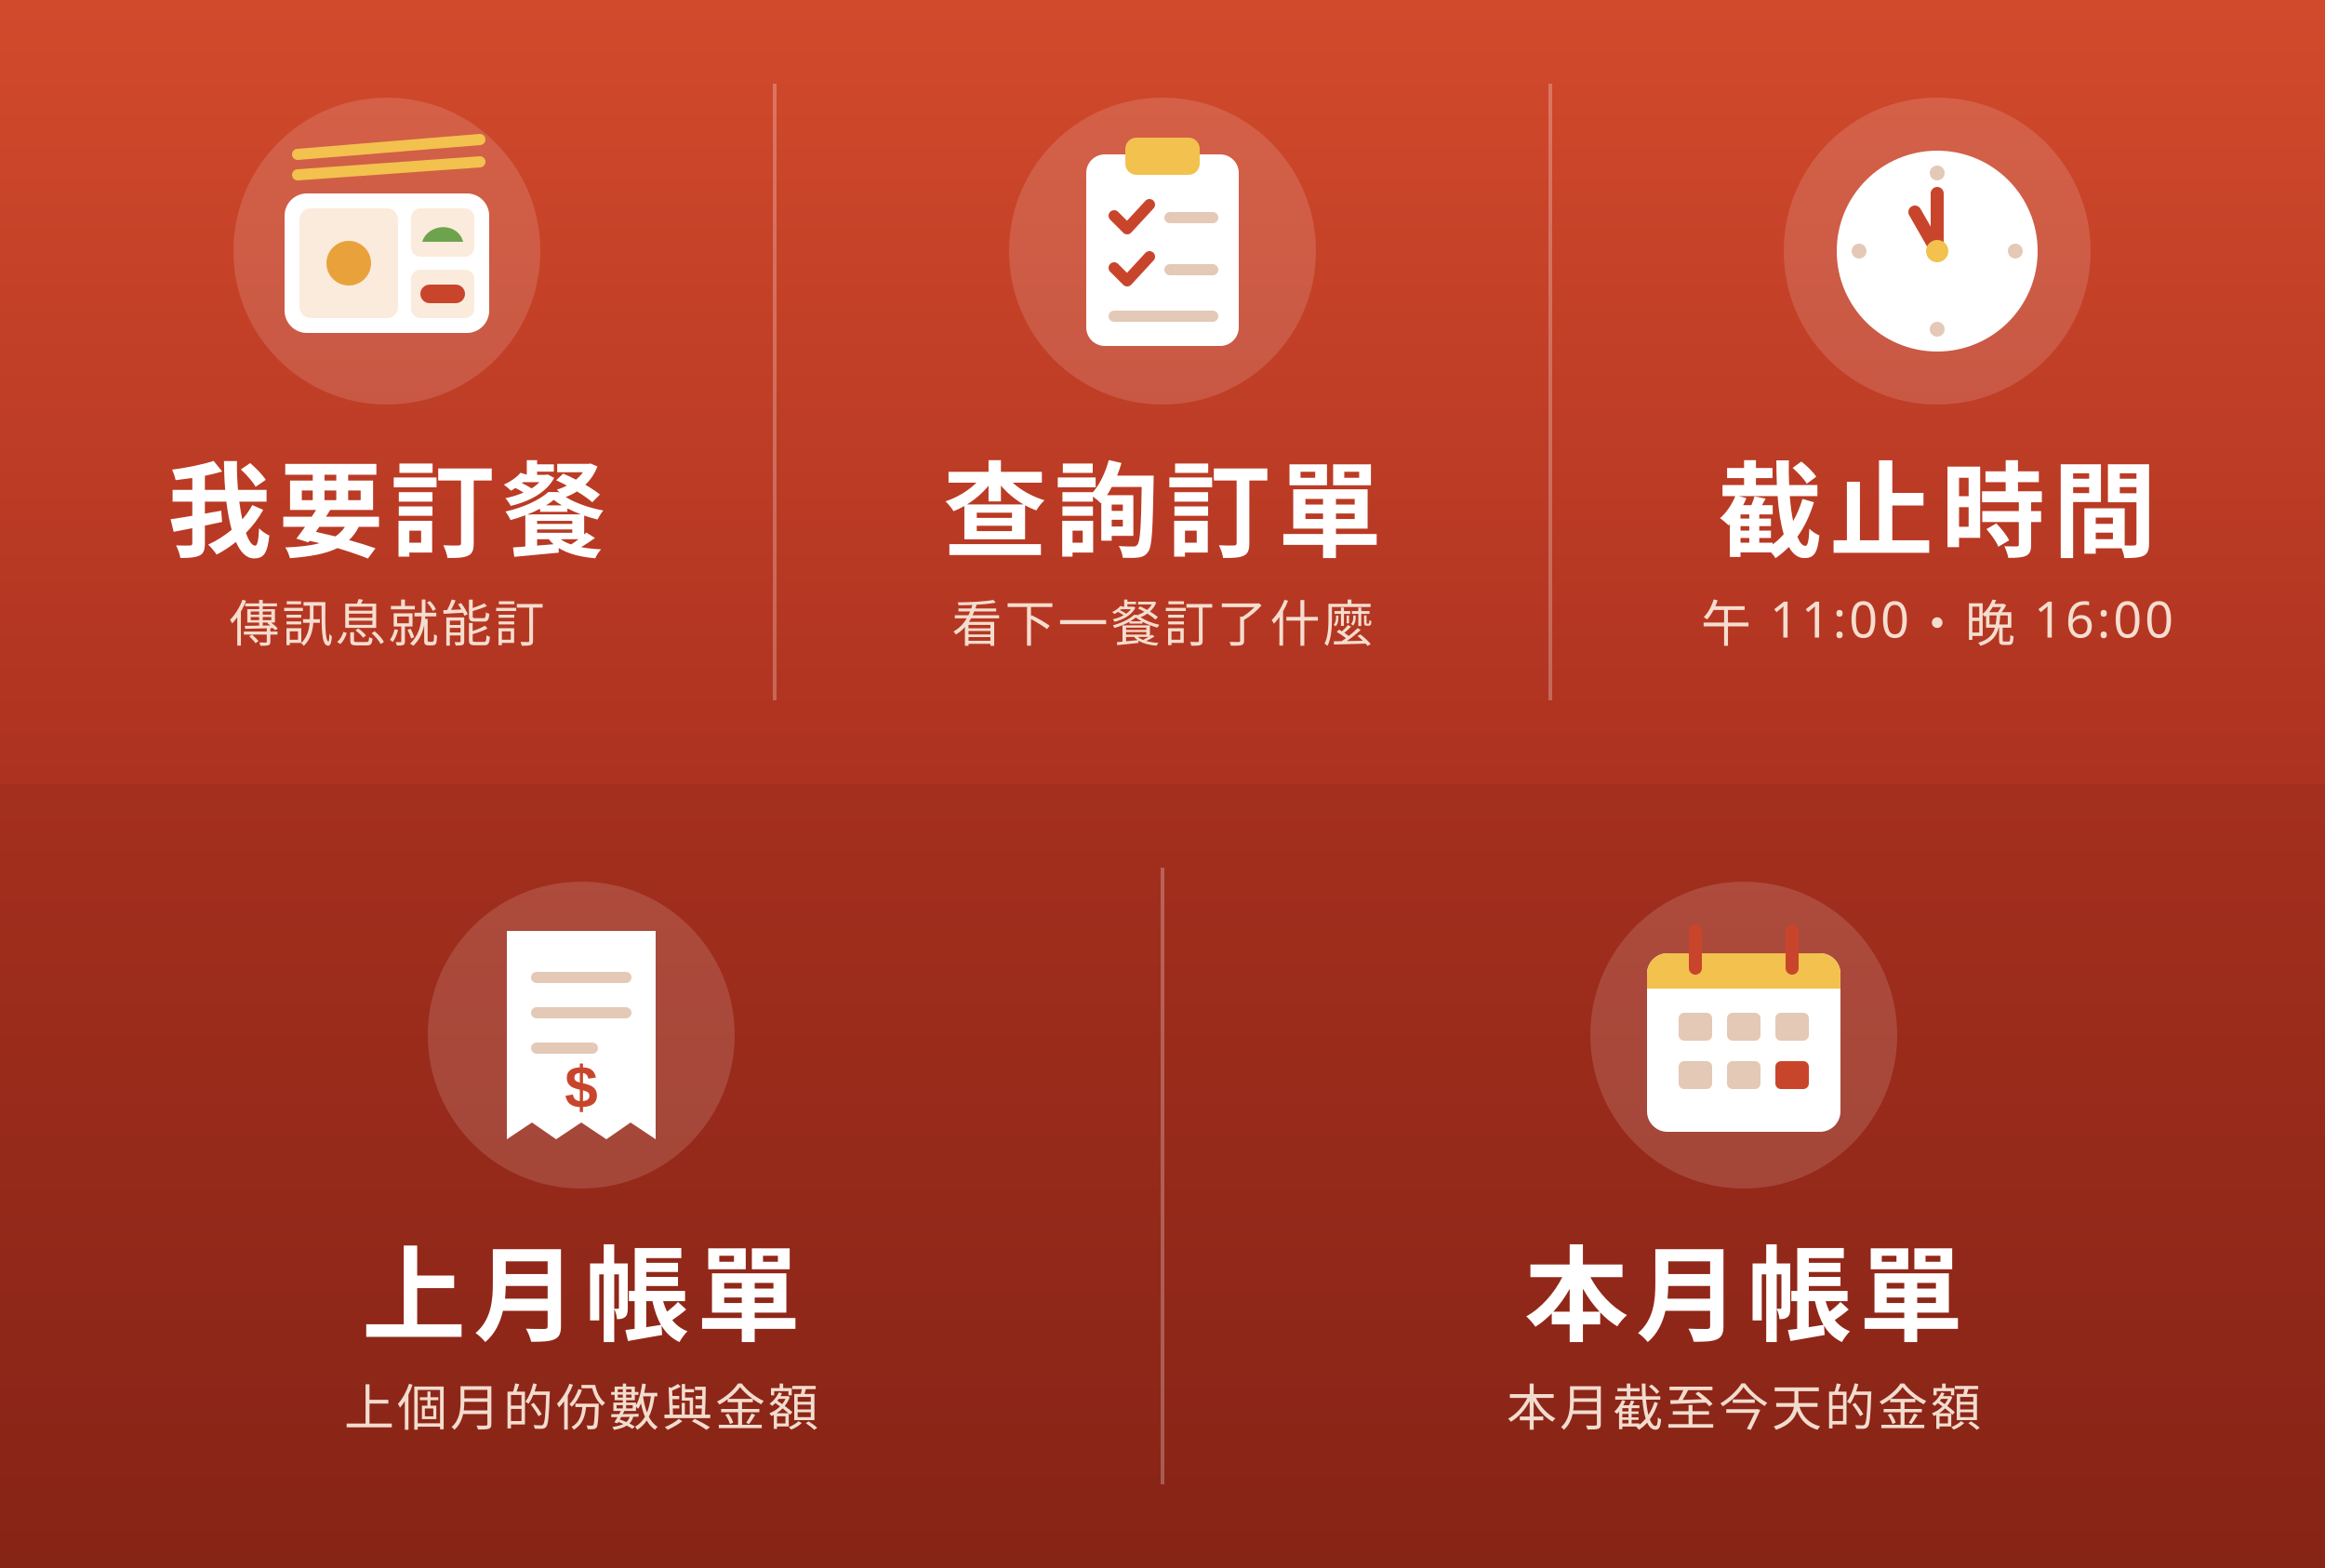
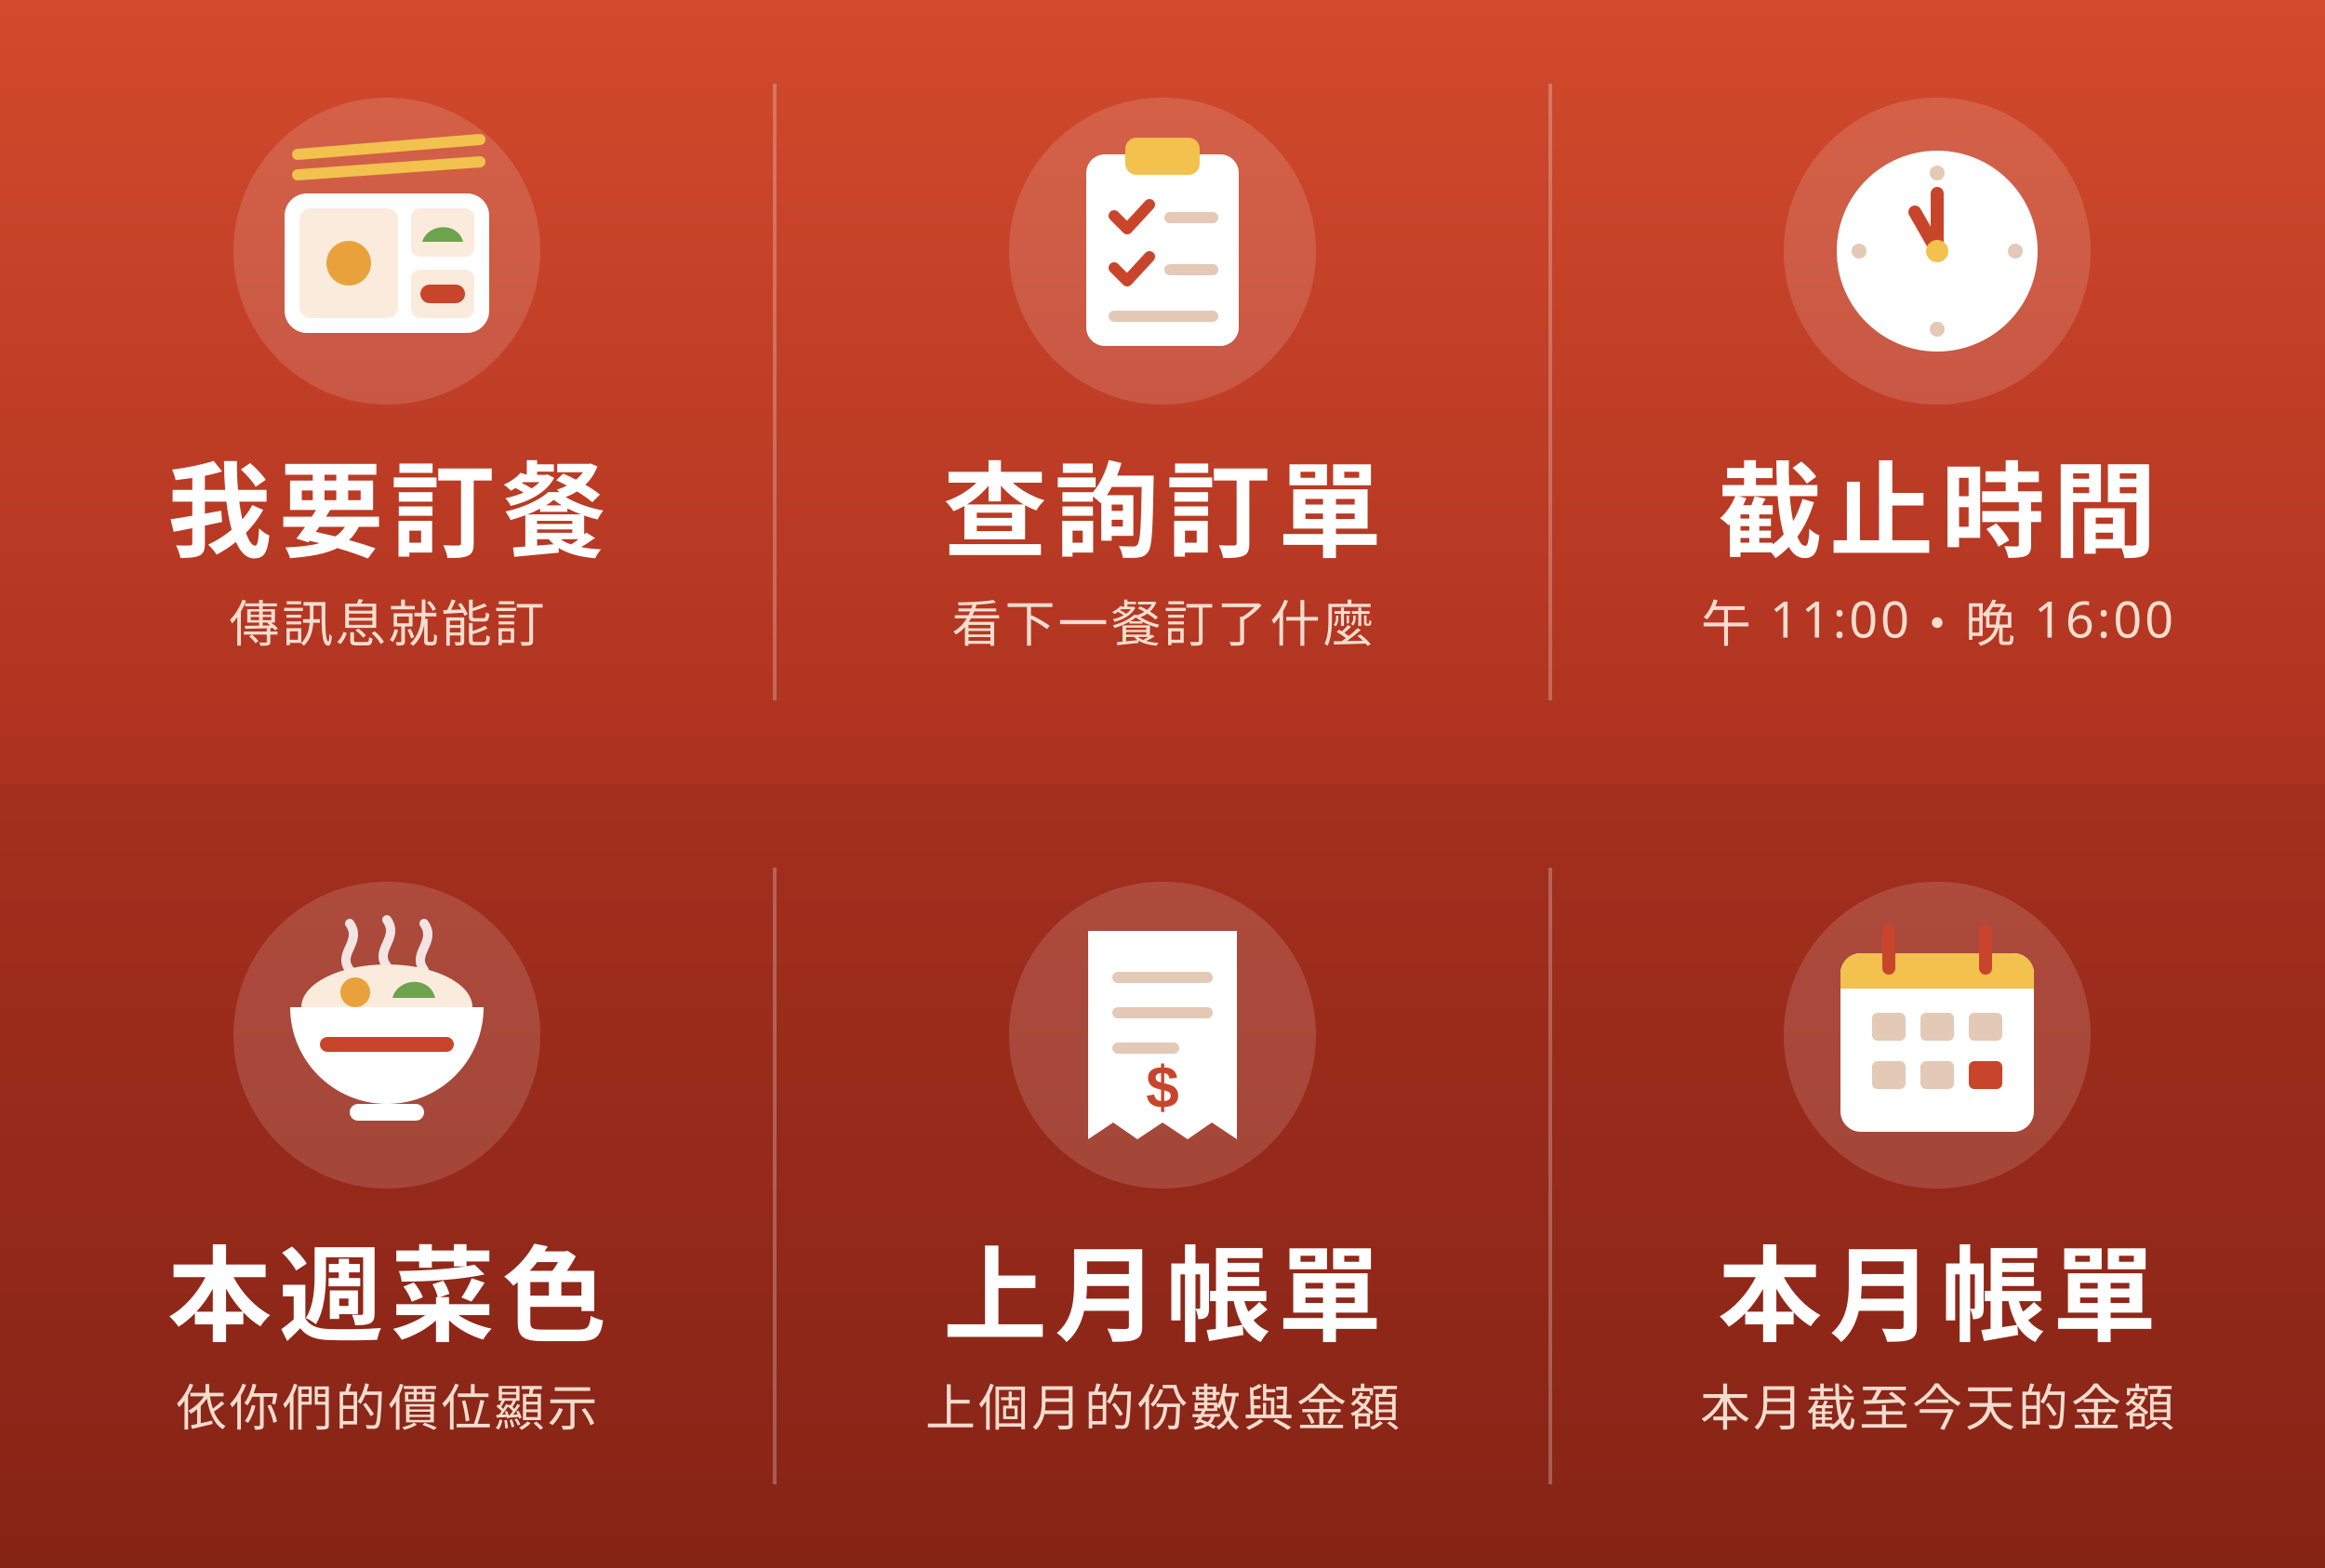
<svg xmlns="http://www.w3.org/2000/svg" width="2500" height="1686" viewBox="0 0 2500 1686">
  <defs>
    <linearGradient id="bg" x1="0" y1="0" x2="0" y2="1">
      <stop offset="0" stop-color="#D24A2C" />
      <stop offset="1" stop-color="#AD3220" />
    </linearGradient>
    <linearGradient id="bg2" x1="0" y1="0" x2="0" y2="1">
      <stop offset="0" stop-color="#A42F1E" />
      <stop offset="1" stop-color="#862416" />
    </linearGradient>
    <style>
      .label { font-family: "Microsoft JhengHei", "Noto Sans TC", sans-serif; font-weight: 700; font-size: 112px; fill: #FFFFFF; letter-spacing: 8px; }
      .note { font-family: "Microsoft JhengHei", "Noto Sans TC", sans-serif; font-weight: 400; font-size: 54px; fill: #FBEBDD; fill-opacity: 0.92; letter-spacing: 3px; }
    </style>
  </defs>
  <rect width="2500" height="843" fill="url(#bg)" />
  <rect y="843" width="2500" height="843" fill="url(#bg2)" />
  <g stroke="#FFFFFF" stroke-opacity="0.25" stroke-width="4">
    <line x1="833" y1="90" x2="833" y2="753" />
    <line x1="1667" y1="90" x2="1667" y2="753" />
-     <line x1="1250" y1="933" x2="1250" y2="1596" />
+     <line x1="833" y1="933" x2="833" y2="1596" />
+     <line x1="1667" y1="933" x2="1667" y2="1596" />
  </g>
  <g transform="translate(416 270)">
    <circle r="165" fill="#FFFFFF" fill-opacity="0.14" />
    <g stroke="#F2C14E" stroke-linecap="round" stroke-width="12">
      <line x1="-96" y1="-104" x2="100" y2="-120" />
      <line x1="-96" y1="-82" x2="100" y2="-96" />
    </g>
    <rect x="-110" y="-62" width="220" height="150" rx="24" fill="#FFFFFF" />
    <rect x="-94" y="-46" width="106" height="118" rx="12" fill="#FBEBDD" />
    <rect x="26" y="-46" width="68" height="52" rx="10" fill="#FBEBDD" />
    <rect x="26" y="20" width="68" height="52" rx="10" fill="#FBEBDD" />
    <circle cx="-41" cy="13" r="24" fill="#E9A23B" />
    <path d="M38 -10c6-20 38-22 44 0z" fill="#6DA34D" />
    <rect x="36" y="36" width="48" height="20" rx="10" fill="#C8452C" />
  </g>
  <text class="label" x="416" y="590" text-anchor="middle">我要訂餐</text>
  <text class="note" x="416" y="690" text-anchor="middle">傳訊息就能訂</text>
  <g transform="translate(1250 270)">
    <circle r="165" fill="#FFFFFF" fill-opacity="0.14" />
    <rect x="-82" y="-104" width="164" height="206" rx="20" fill="#FFFFFF" />
    <rect x="-40" y="-122" width="80" height="40" rx="12" fill="#F2C14E" />
    <g stroke="#C8452C" stroke-width="12" stroke-linecap="round" stroke-linejoin="round" fill="none">
      <polyline points="-52,-38 -38,-24 -14,-50" />
      <polyline points="-52,18 -38,32 -14,6" />
    </g>
    <g stroke="#E3C9B6" stroke-width="12" stroke-linecap="round">
      <line x1="8" y1="-36" x2="54" y2="-36" />
      <line x1="8" y1="20" x2="54" y2="20" />
      <line x1="-52" y1="70" x2="54" y2="70" />
    </g>
  </g>
  <text class="label" x="1250" y="590" text-anchor="middle">查詢訂單</text>
  <text class="note" x="1250" y="690" text-anchor="middle">看下一餐訂了什麼</text>
  <g transform="translate(2083 270)">
    <circle r="165" fill="#FFFFFF" fill-opacity="0.14" />
    <circle r="108" fill="#FFFFFF" />
    <g fill="#E3C9B6">
      <circle cx="0" cy="-84" r="8" />
      <circle cx="84" cy="0" r="8" />
      <circle cx="0" cy="84" r="8" />
      <circle cx="-84" cy="0" r="8" />
    </g>
    <g stroke-linecap="round">
      <line x1="0" y1="0" x2="0" y2="-62" stroke="#C8452C" stroke-width="14" />
      <line x1="0" y1="0" x2="-24" y2="-42" stroke="#C8452C" stroke-width="14" />
    </g>
    <circle r="12" fill="#F2C14E" />
  </g>
  <text class="label" x="2083" y="590" text-anchor="middle">截止時間</text>
  <text class="note" x="2083" y="690" text-anchor="middle">午 11:00・晚 16:00</text>
-   <g transform="translate(625 1113)">
+   <g transform="translate(416 1113)">
+     <circle r="165" fill="#FFFFFF" fill-opacity="0.14" />
+     <g fill="none" stroke="#FFFFFF" stroke-opacity="0.85" stroke-width="10" stroke-linecap="round">
+       <path d="M-40 -70c-14 -18 14 -30 0 -50" />
+       <path d="M0 -74c-14 -18 14 -30 0 -50" />
+       <path d="M40 -70c-14 -18 14 -30 0 -50" />
+     </g>
+     <path d="M-104 -30h208a104 104 0 0 1 -208 0z" fill="#FFFFFF" transform="translate(0 0)" />
+     <path d="M-92 -30a92 46 0 0 1 184 0z" fill="#FBEBDD" />
+     <circle cx="-34" cy="-46" r="16" fill="#E9A23B" />
+     <path d="M6 -40c6 -22 40 -24 46 0z" fill="#6DA34D" />
+     <rect x="-40" y="74" width="80" height="18" rx="9" fill="#FFFFFF" />
+     <rect x="-72" y="2" width="144" height="16" rx="8" fill="#C8452C" />
+   </g>
+   <text class="label" x="416" y="1433" text-anchor="middle">本週菜色</text>
+   <text class="note" x="416" y="1533" text-anchor="middle">依你們的價位顯示</text>
+   <g transform="translate(1250 1113)">
    <circle r="165" fill="#FFFFFF" fill-opacity="0.14" />
    <path d="M-80 -112h160v224l-27 -18 -26 18 -27 -18 -27 18 -26 -18 -27 18z" fill="#FFFFFF" />
    <g stroke="#E3C9B6" stroke-width="12" stroke-linecap="round">
      <line x1="-48" y1="-62" x2="48" y2="-62" />
      <line x1="-48" y1="-24" x2="48" y2="-24" />
      <line x1="-48" y1="14" x2="12" y2="14" />
    </g>
    <text x="0" y="78" text-anchor="middle" font-family="Arial, sans-serif" font-weight="700" font-size="64" fill="#C8452C">$</text>
  </g>
-   <text class="label" x="625" y="1433" text-anchor="middle">上月帳單</text>
-   <text class="note" x="625" y="1533" text-anchor="middle">上個月的份數與金額</text>
-   <g transform="translate(1875 1113)">
+   <text class="label" x="1250" y="1433" text-anchor="middle">上月帳單</text>
+   <text class="note" x="1250" y="1533" text-anchor="middle">上個月的份數與金額</text>
+   <g transform="translate(2083 1113)">
    <circle r="165" fill="#FFFFFF" fill-opacity="0.14" />
    <rect x="-104" y="-88" width="208" height="192" rx="22" fill="#FFFFFF" />
    <path d="M-104 -50v-16a22 22 0 0 1 22 -22h164a22 22 0 0 1 22 22v16z" fill="#F2C14E" />
    <g stroke="#C8452C" stroke-width="14" stroke-linecap="round">
      <line x1="-52" y1="-112" x2="-52" y2="-72" />
      <line x1="52" y1="-112" x2="52" y2="-72" />
    </g>
    <g fill="#E3C9B6">
      <rect x="-70" y="-24" width="36" height="30" rx="6" />
      <rect x="-18" y="-24" width="36" height="30" rx="6" />
      <rect x="34" y="-24" width="36" height="30" rx="6" />
      <rect x="-70" y="28" width="36" height="30" rx="6" />
      <rect x="-18" y="28" width="36" height="30" rx="6" />
    </g>
    <rect x="34" y="28" width="36" height="30" rx="6" fill="#C8452C" />
  </g>
-   <text class="label" x="1875" y="1433" text-anchor="middle">本月帳單</text>
-   <text class="note" x="1875" y="1533" text-anchor="middle">本月截至今天的金額</text>
+   <text class="label" x="2083" y="1433" text-anchor="middle">本月帳單</text>
+   <text class="note" x="2083" y="1533" text-anchor="middle">本月截至今天的金額</text>
</svg>
